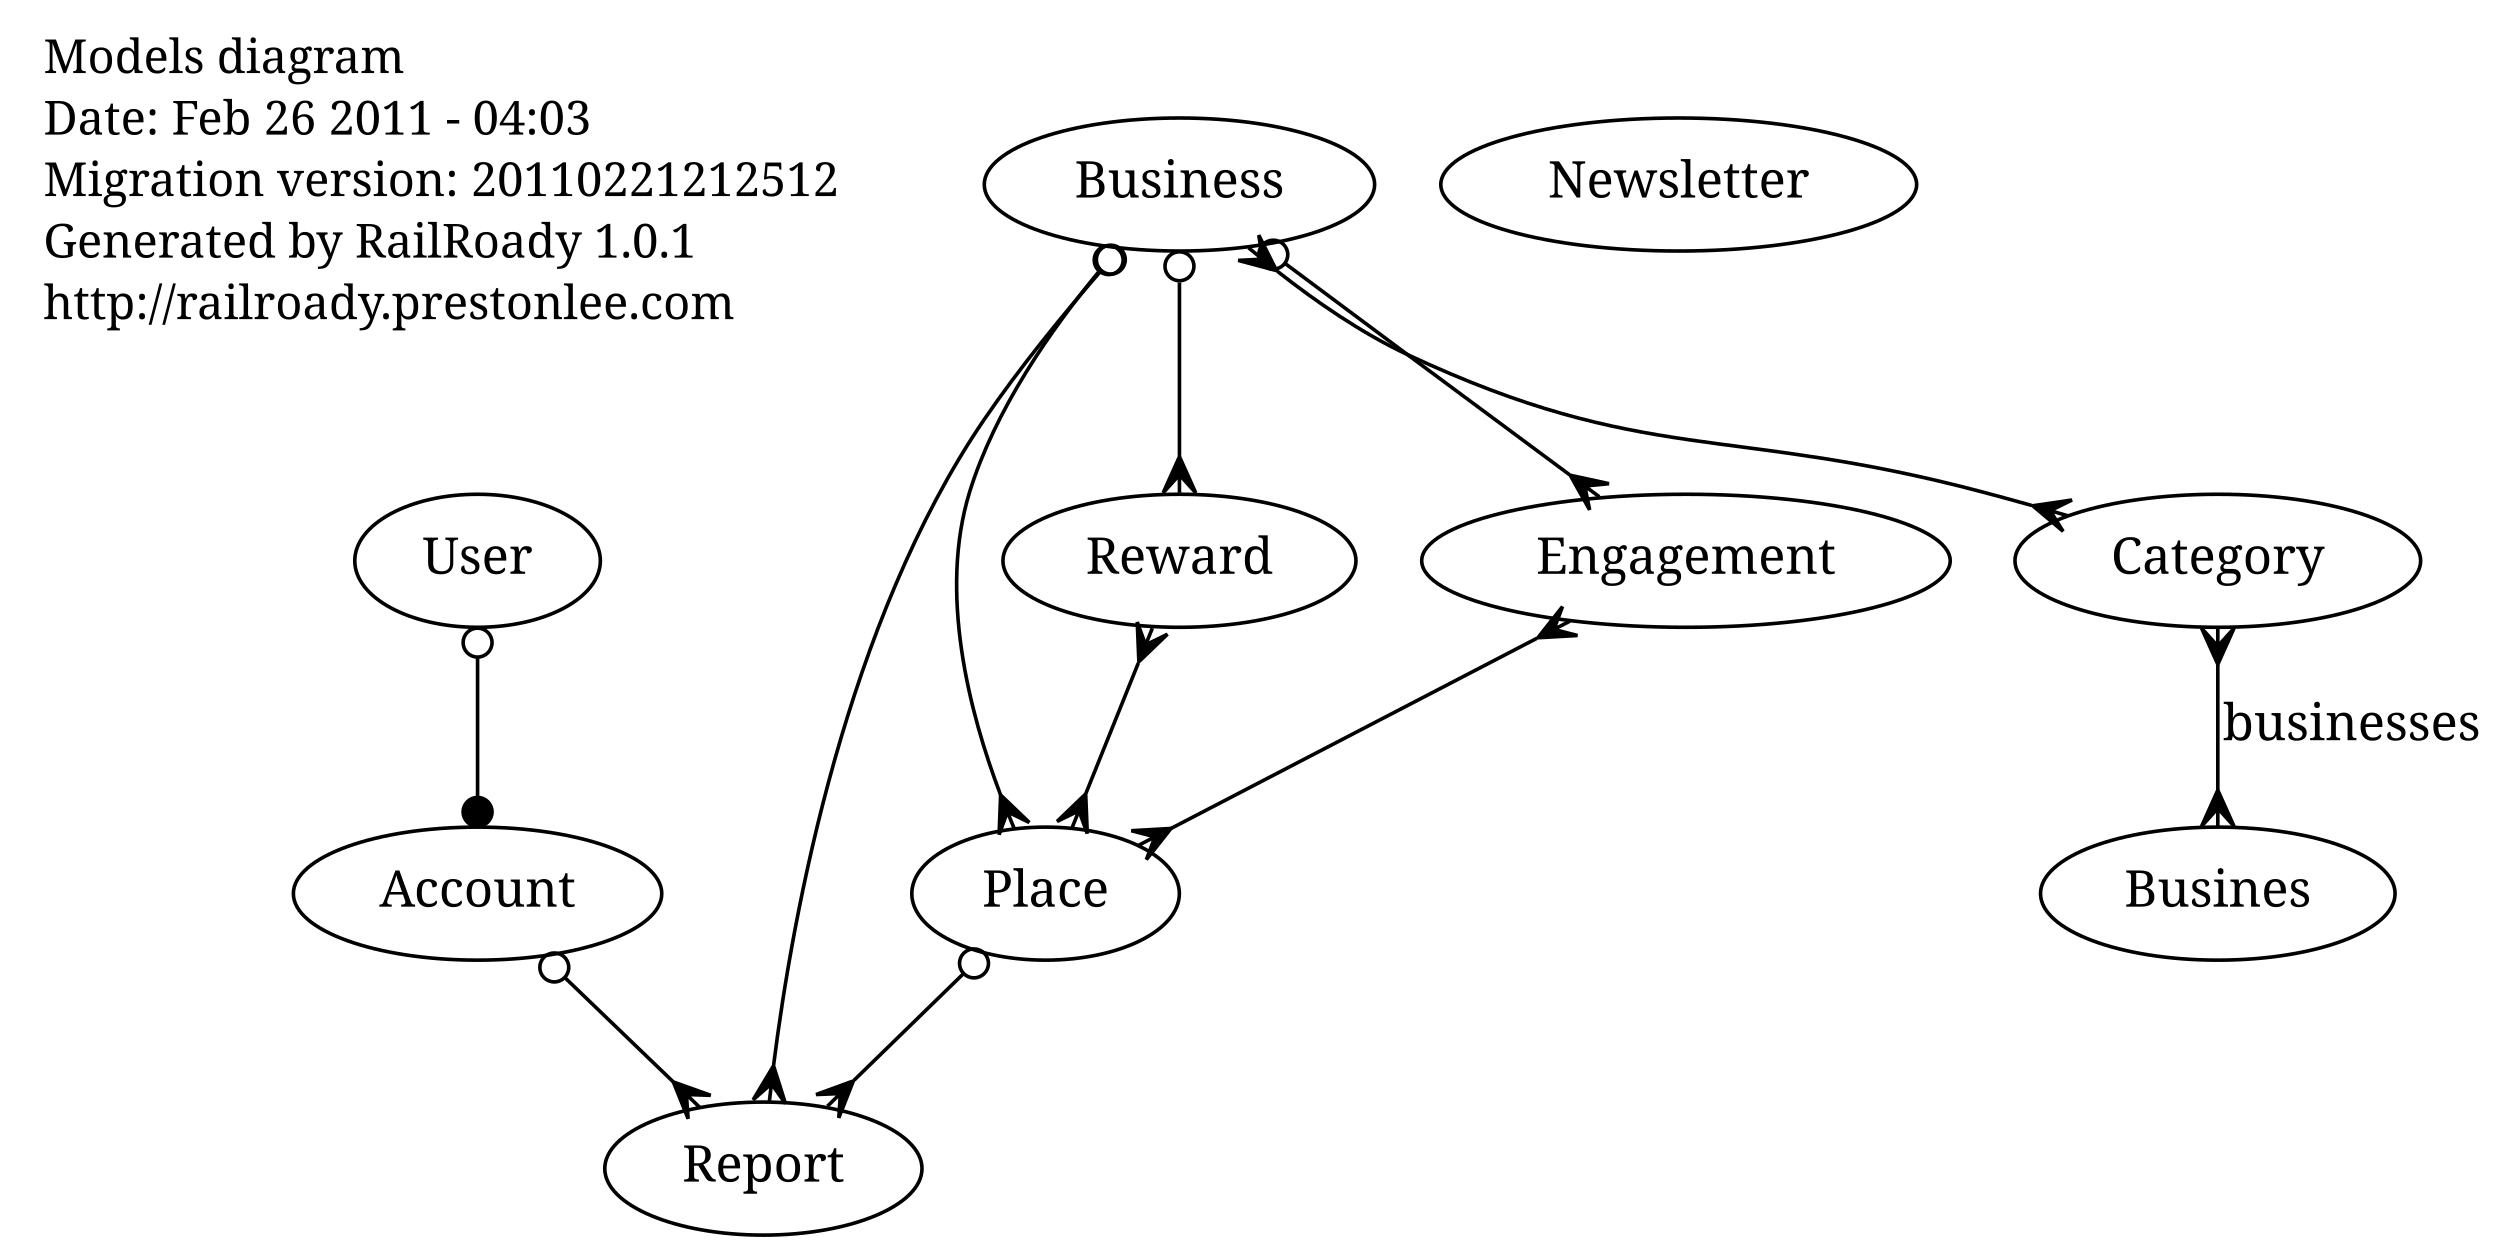
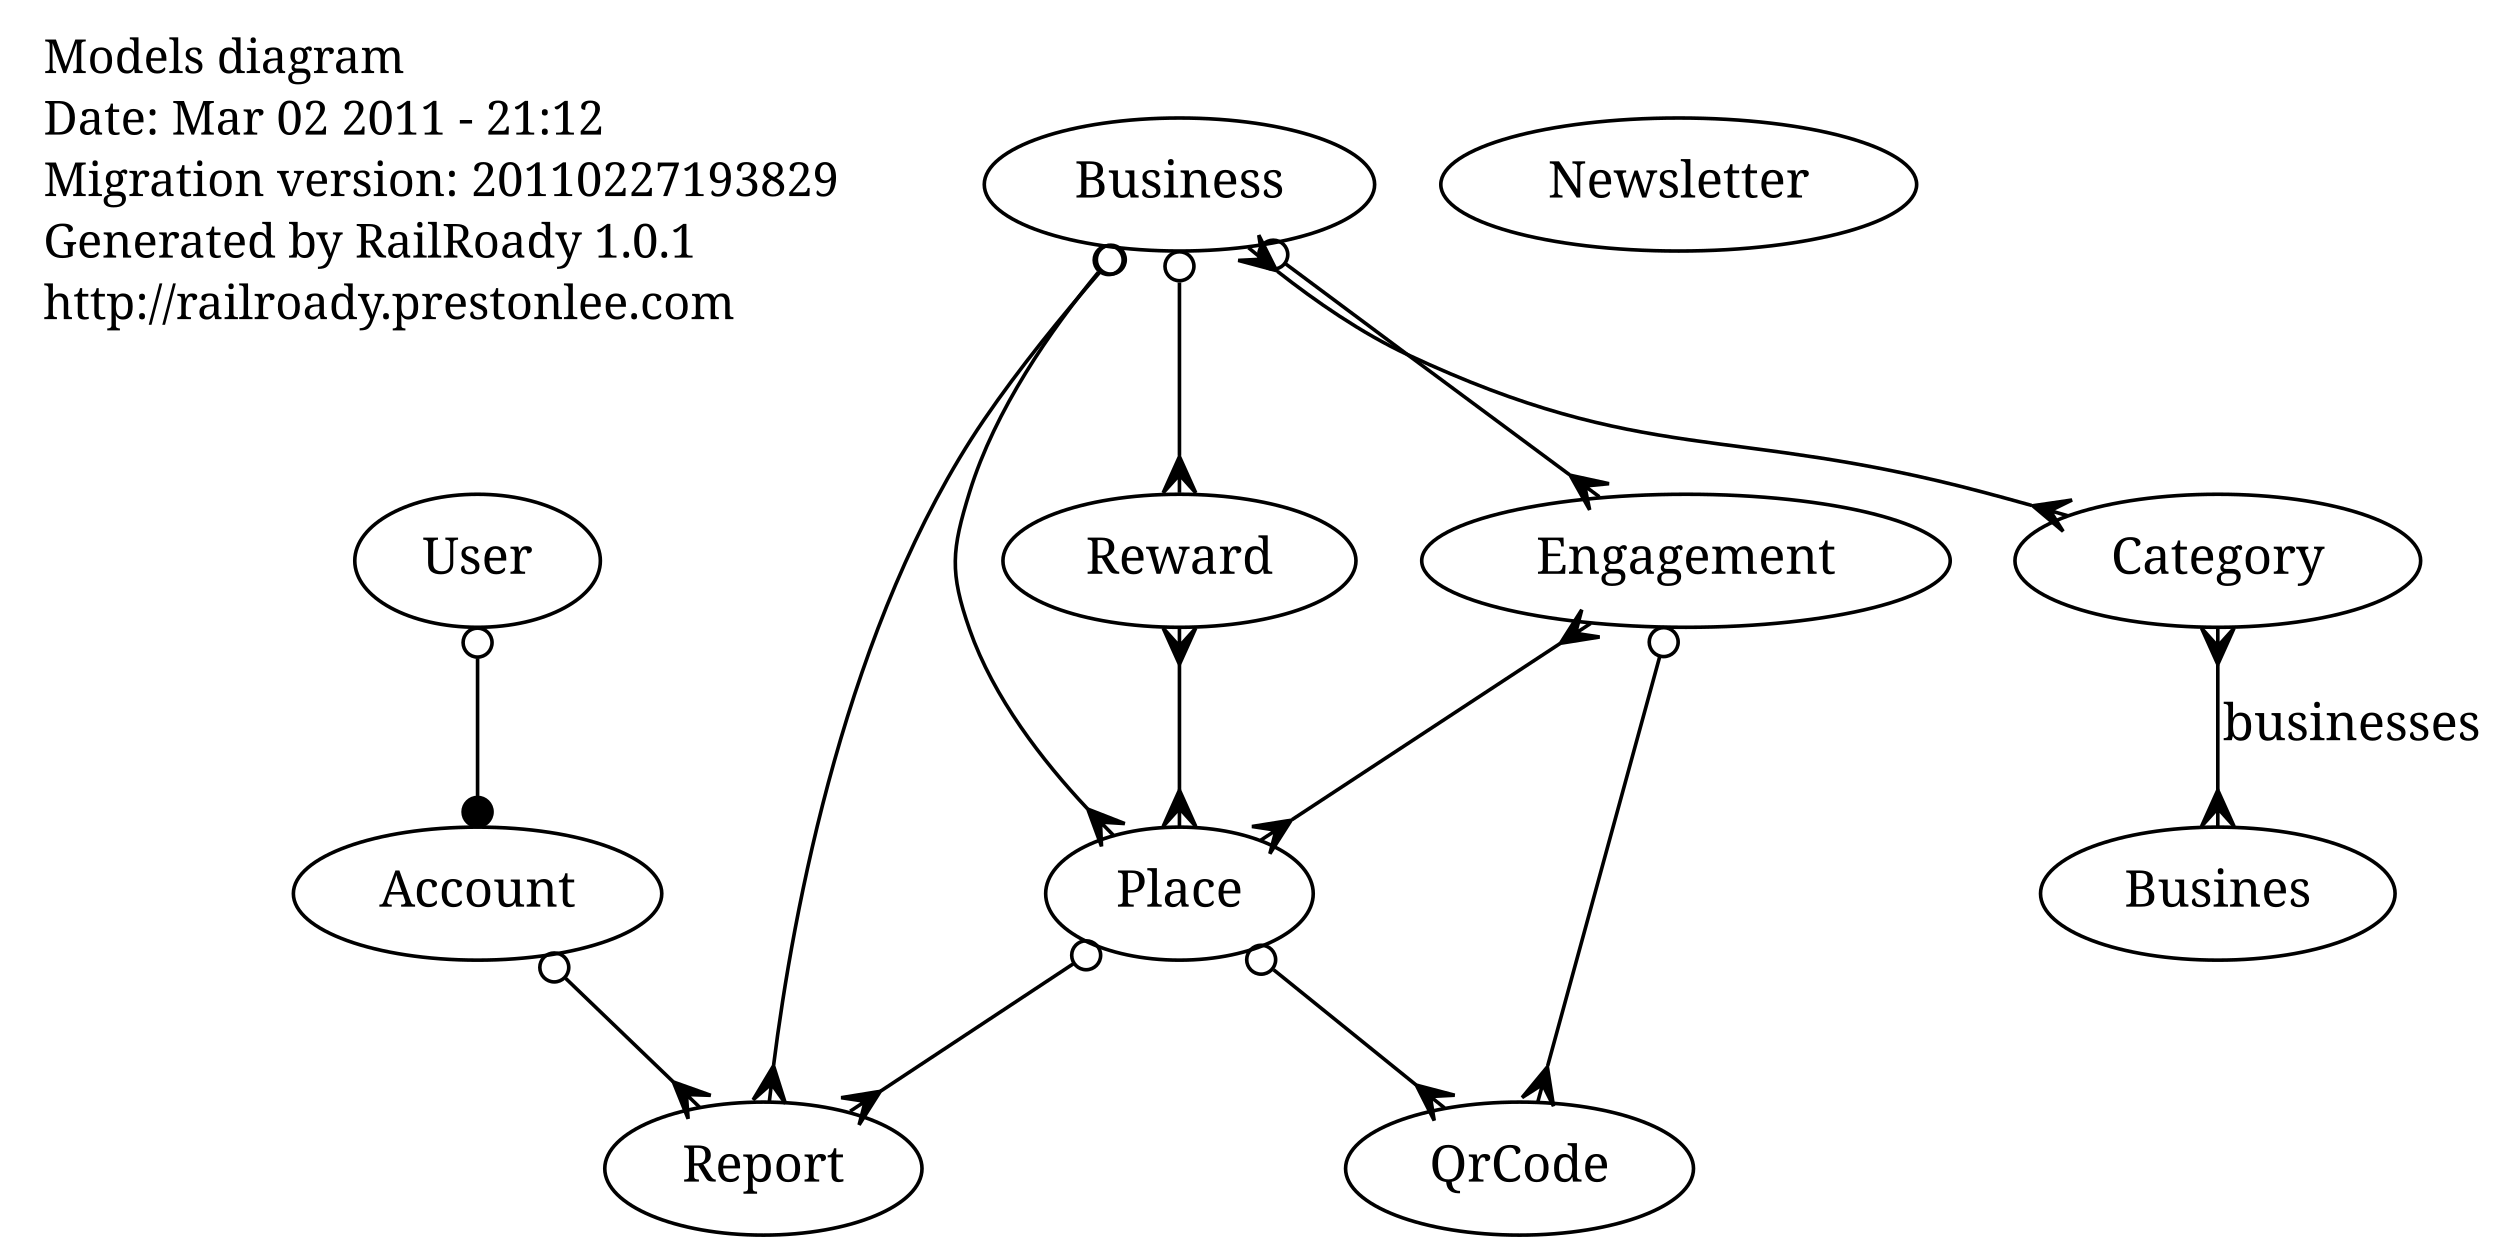
<svg xmlns="http://www.w3.org/2000/svg" width="691pt" height="346pt" viewBox="0.00 0.00 691.00 346.00">
  <g id="graph1" class="graph" transform="scale(1 1) rotate(0) translate(4 342)">
    <polygon fill="white" stroke="white" points="-4,5 -4,-342 688,-342 688,5 -4,5" />
    <g id="node1" class="node">
      <text text-anchor="start" x="8" y="-321.8" font-family="Times Roman,serif" font-size="13.00">Models diagram</text>
-       <text text-anchor="start" x="8" y="-304.8" font-family="Times Roman,serif" font-size="13.00">Date: Feb 26 2011 - 04:03</text>
-       <text text-anchor="start" x="8" y="-287.8" font-family="Times Roman,serif" font-size="13.00">Migration version: 20110221212512</text>
+       <text text-anchor="start" x="8" y="-304.8" font-family="Times Roman,serif" font-size="13.00">Date: Mar 02 2011 - 21:12</text>
+       <text text-anchor="start" x="8" y="-287.8" font-family="Times Roman,serif" font-size="13.00">Migration version: 20110227193829</text>
      <text text-anchor="start" x="8" y="-270.8" font-family="Times Roman,serif" font-size="13.00">Generated by RailRoady 1.0.1</text>
      <text text-anchor="start" x="8" y="-253.8" font-family="Times Roman,serif" font-size="13.00">http://railroady.prestonlee.com</text>
    </g>
    <g id="node2" class="node">
      <ellipse fill="none" stroke="black" cx="207" cy="-19" rx="43.841" ry="18.385" />
      <text text-anchor="middle" x="207" y="-15.4" font-family="Times Roman,serif" font-size="14.00">Report</text>
    </g>
    <g id="node3" class="node">
      <ellipse fill="none" stroke="black" cx="462" cy="-187" rx="73.039" ry="18.385" />
      <text text-anchor="middle" x="462" y="-183.4" font-family="Times Roman,serif" font-size="14.00">Engagement</text>
    </g>
    <g id="node9" class="node">
-       <ellipse fill="none" stroke="black" cx="285" cy="-95" rx="36.977" ry="18.385" />
-       <text text-anchor="middle" x="285" y="-91.4" font-family="Times Roman,serif" font-size="14.00">Place</text>
+       <ellipse fill="none" stroke="black" cx="322" cy="-95" rx="36.977" ry="18.385" />
+       <text text-anchor="middle" x="322" y="-91.4" font-family="Times Roman,serif" font-size="14.00">Place</text>
    </g>
    <g id="edge2" class="edge">
-       <path fill="none" stroke="black" d="M420.736,-165.552C390.072,-149.614 348.705,-128.112 319.726,-113.05" />
-       <polygon fill="black" stroke="black" points="421.074,-165.727 427.871,-174.332 425.51,-168.033 429.947,-170.339 429.947,-170.339 429.947,-170.339 425.51,-168.033 432.022,-166.347 421.074,-165.727 421.074,-165.727" />
-       <polygon fill="black" stroke="black" points="319.655,-113.013 312.858,-104.408 315.219,-110.707 310.782,-108.401 310.782,-108.401 310.782,-108.401 315.219,-110.707 308.707,-112.394 319.655,-113.013 319.655,-113.013" />
+       <path fill="none" stroke="black" d="M427.261,-164.172C404.535,-149.237 375.097,-129.892 353.133,-115.459" />
+       <polygon fill="black" stroke="black" points="427.31,-164.204 433.196,-173.456 431.489,-166.95 435.667,-169.696 435.667,-169.696 435.667,-169.696 431.489,-166.95 438.138,-165.935 427.31,-164.204 427.31,-164.204" />
+       <polygon fill="black" stroke="black" points="352.875,-115.289 346.989,-106.037 348.696,-112.543 344.518,-109.797 344.518,-109.797 344.518,-109.797 348.696,-112.543 342.046,-113.558 352.875,-115.289 352.875,-115.289" />
+     </g>
+     <g id="node11" class="node">
+       <ellipse fill="none" stroke="black" cx="416" cy="-19" rx="48.083" ry="18.385" />
+       <text text-anchor="middle" x="416" y="-15.4" font-family="Times Roman,serif" font-size="14.00">QrCode</text>
+     </g>
+     <g id="edge4" class="edge">
+       <path fill="none" stroke="black" d="M454.782,-160.637C446.346,-129.83 432.442,-79.048 423.774,-47.393" />
+       <ellipse fill="none" stroke="black" cx="455.845" cy="-164.521" rx="4" ry="4" />
+       <polygon fill="black" stroke="black" points="423.692,-47.093 425.392,-36.26 422.372,-42.271 421.051,-37.448 421.051,-37.448 421.051,-37.448 422.372,-42.271 416.711,-38.637 423.692,-47.093 423.692,-47.093" />
    </g>
    <g id="node4" class="node">
      <ellipse fill="none" stroke="black" cx="128" cy="-187" rx="33.941" ry="18.385" />
      <text text-anchor="middle" x="128" y="-183.4" font-family="Times Roman,serif" font-size="14.00">User</text>
    </g>
    <g id="node5" class="node">
      <ellipse fill="none" stroke="black" cx="128" cy="-95" rx="50.912" ry="18.385" />
      <text text-anchor="middle" x="128" y="-91.4" font-family="Times Roman,serif" font-size="14.00">Account</text>
    </g>
-     <g id="edge4" class="edge">
+     <g id="edge6" class="edge">
      <path fill="none" stroke="black" d="M128,-160.029C128,-148.016 128,-133.902 128,-121.898" />
      <ellipse fill="none" stroke="black" cx="128" cy="-164.382" rx="4" ry="4" />
      <ellipse fill="black" stroke="black" cx="128" cy="-117.59" rx="4" ry="4" />
    </g>
-     <g id="edge6" class="edge">
+     <g id="edge8" class="edge">
      <path fill="none" stroke="black" d="M152.343,-71.581C161.771,-62.511 172.557,-52.135 182.043,-43.01" />
      <ellipse fill="none" stroke="black" cx="149.205" cy="-74.6" rx="4" ry="4" />
      <polygon fill="black" stroke="black" points="182.113,-42.941 192.44,-39.252 185.717,-39.475 189.32,-36.009 189.32,-36.009 189.32,-36.009 185.717,-39.475 186.2,-32.766 182.113,-42.941 182.113,-42.941" />
    </g>
    <g id="node6" class="node">
      <ellipse fill="none" stroke="black" cx="322" cy="-187" rx="48.79" ry="18.385" />
      <text text-anchor="middle" x="322" y="-183.4" font-family="Times Roman,serif" font-size="14.00">Reward</text>
    </g>
-     <g id="edge8" class="edge">
-       <path fill="none" stroke="black" d="M310.618,-158.699C306.019,-147.263 300.727,-134.105 296.151,-122.728" />
-       <polygon fill="black" stroke="black" points="310.781,-159.105 310.337,-170.062 312.647,-163.744 314.512,-168.382 314.512,-168.382 314.512,-168.382 312.647,-163.744 318.688,-166.703 310.781,-159.105 310.781,-159.105" />
-       <polygon fill="black" stroke="black" points="296.081,-122.554 296.525,-111.597 294.216,-117.915 292.35,-113.276 292.35,-113.276 292.35,-113.276 294.216,-117.915 288.175,-114.955 296.081,-122.554 296.081,-122.554" />
+     <g id="edge10" class="edge">
+       <path fill="none" stroke="black" d="M322,-158.342C322,-147.283 322,-134.657 322,-123.604" />
+       <polygon fill="black" stroke="black" points="322,-158.382 317.5,-168.382 322,-163.382 322,-168.382 322,-168.382 322,-168.382 322,-163.382 326.5,-168.382 322,-158.382 322,-158.382" />
+       <polygon fill="black" stroke="black" points="322,-123.59 326.5,-113.59 322,-118.59 322,-113.59 322,-113.59 322,-113.59 322,-118.59 317.5,-113.59 322,-123.59 322,-123.59" />
    </g>
    <g id="node7" class="node">
      <ellipse fill="none" stroke="black" cx="609" cy="-187" rx="56.068" ry="18.385" />
      <text text-anchor="middle" x="609" y="-183.4" font-family="Times Roman,serif" font-size="14.00">Category</text>
    </g>
-     <g id="node16" class="node">
+     <g id="node18" class="node">
      <ellipse fill="none" stroke="black" cx="609" cy="-95" rx="48.998" ry="18.385" />
      <text text-anchor="middle" x="609" y="-91.4" font-family="Times Roman,serif" font-size="14.00">Busines</text>
    </g>
-     <g id="edge10" class="edge">
+     <g id="edge12" class="edge">
      <path fill="none" stroke="black" d="M609,-158.342C609,-147.283 609,-134.657 609,-123.604" />
      <polygon fill="black" stroke="black" points="609,-158.382 604.5,-168.382 609,-163.382 609,-168.382 609,-168.382 609,-168.382 609,-163.382 613.5,-168.382 609,-158.382 609,-158.382" />
      <polygon fill="black" stroke="black" points="609,-123.59 613.5,-113.59 609,-118.59 609,-113.59 609,-113.59 609,-113.59 609,-118.59 604.5,-113.59 609,-123.59 609,-123.59" />
      <text text-anchor="middle" x="646" y="-137.4" font-family="Times Roman,serif" font-size="14.00">businesses</text>
    </g>
    <g id="node8" class="node">
      <ellipse fill="none" stroke="black" cx="322" cy="-291" rx="53.948" ry="18.385" />
      <text text-anchor="middle" x="322" y="-287.4" font-family="Times Roman,serif" font-size="14.00">Business</text>
    </g>
-     <g id="edge20" class="edge">
+     <g id="edge22" class="edge">
      <path fill="none" stroke="black" d="M300.15,-266.953C289.832,-255.053 277.687,-240.22 268,-226 229.87,-170.03 215.174,-89.893 209.829,-47.625" />
      <ellipse fill="none" stroke="black" cx="303.028" cy="-270.233" rx="4" ry="4" />
      <polygon fill="black" stroke="black" points="209.805,-47.42 213.106,-36.962 209.221,-42.454 208.637,-37.488 208.637,-37.488 208.637,-37.488 209.221,-42.454 204.167,-38.014 209.805,-47.42 209.805,-47.42" />
    </g>
-     <g id="edge14" class="edge">
+     <g id="edge16" class="edge">
      <path fill="none" stroke="black" d="M351.143,-269.223C361.791,-261.276 373.934,-252.223 385,-244 399.703,-233.073 416.008,-220.998 429.814,-210.785" />
      <ellipse fill="none" stroke="black" cx="347.935" cy="-271.618" rx="4" ry="4" />
      <polygon fill="black" stroke="black" points="430.011,-210.639 440.727,-208.311 434.031,-207.666 438.051,-204.693 438.051,-204.693 438.051,-204.693 434.031,-207.666 435.375,-201.075 430.011,-210.639 430.011,-210.639" />
    </g>
-     <g id="edge16" class="edge">
+     <g id="edge18" class="edge">
      <path fill="none" stroke="black" d="M322,-263.926C322,-249.224 322,-231.041 322,-216.044" />
      <ellipse fill="none" stroke="black" cx="322" cy="-268.407" rx="4" ry="4" />
      <polygon fill="black" stroke="black" points="322,-215.783 326.5,-205.783 322,-210.783 322,-205.783 322,-205.783 322,-205.783 322,-210.783 317.5,-205.783 322,-215.783 322,-215.783" />
    </g>
-     <g id="edge18" class="edge">
+     <g id="edge20" class="edge">
      <path fill="none" stroke="black" d="M349.101,-266.985C359.689,-258.659 372.322,-249.934 385,-244 450.805,-213.199 473.776,-224.643 544,-206 548.402,-204.832 552.959,-203.582 557.525,-202.302" />
      <polygon fill="black" stroke="black" points="348.838,-267.199 338.243,-270.028 344.962,-270.358 341.085,-273.516 341.085,-273.516 341.085,-273.516 344.962,-270.358 343.928,-277.005 348.838,-267.199 348.838,-267.199" />
      <polygon fill="black" stroke="black" points="557.857,-202.207 568.707,-203.8 562.666,-200.84 567.476,-199.472 567.476,-199.472 567.476,-199.472 562.666,-200.84 566.245,-195.144 557.857,-202.207 557.857,-202.207" />
    </g>
-     <g id="edge12" class="edge">
-       <path fill="none" stroke="black" d="M299.552,-266.712C286.389,-250.759 271.008,-228.704 264,-206 255.384,-178.085 263.904,-145.075 272.536,-122.35" />
+     <g id="edge14" class="edge">
+       <path fill="none" stroke="black" d="M299.552,-266.712C286.389,-250.759 271.008,-228.704 264,-206 259.019,-189.862 258.436,-183.946 264,-168 270.553,-149.219 284.178,-131.649 296.577,-118.453" />
      <ellipse fill="none" stroke="black" cx="302.437" cy="-270.111" rx="4" ry="4" />
-       <polygon fill="black" stroke="black" points="272.573,-122.258 280.493,-114.673 274.447,-117.622 276.32,-112.987 276.32,-112.987 276.32,-112.987 274.447,-117.622 272.148,-111.3 272.573,-122.258 272.573,-122.258" />
+       <polygon fill="black" stroke="black" points="296.673,-118.356 306.887,-114.364 300.173,-114.785 303.673,-111.214 303.673,-111.214 303.673,-111.214 300.173,-114.785 300.459,-108.064 296.673,-118.356 296.673,-118.356" />
    </g>
-     <g id="edge22" class="edge">
-       <path fill="none" stroke="black" d="M262.086,-72.673C252.667,-63.496 241.731,-52.84 232.097,-43.454" />
-       <ellipse fill="none" stroke="black" cx="265.21" cy="-75.718" rx="4" ry="4" />
-       <polygon fill="black" stroke="black" points="231.866,-43.229 227.844,-33.027 228.285,-39.739 224.704,-36.25 224.704,-36.25 224.704,-36.25 228.285,-39.739 221.564,-39.473 231.866,-43.229 231.866,-43.229" />
+     <g id="edge24" class="edge">
+       <path fill="none" stroke="black" d="M292.779,-75.689C276.487,-64.922 256.161,-51.489 239.385,-40.402" />
+       <ellipse fill="none" stroke="black" cx="296.217" cy="-77.961" rx="4" ry="4" />
+       <polygon fill="black" stroke="black" points="239.318,-40.358 233.457,-31.09 235.147,-37.601 230.975,-34.845 230.975,-34.845 230.975,-34.845 235.147,-37.601 228.494,-38.599 239.318,-40.358 239.318,-40.358" />
+     </g>
+     <g id="edge26" class="edge">
+       <path fill="none" stroke="black" d="M348.039,-73.947C360.251,-64.074 374.836,-52.282 387.359,-42.157" />
+       <ellipse fill="none" stroke="black" cx="344.587" cy="-76.738" rx="4" ry="4" />
+       <polygon fill="black" stroke="black" points="387.468,-42.069 398.073,-39.281 391.356,-38.925 395.244,-35.781 395.244,-35.781 395.244,-35.781 391.356,-38.925 392.415,-32.282 387.468,-42.069 387.468,-42.069" />
    </g>
    <g id="node10" class="node">
      <ellipse fill="none" stroke="black" cx="460" cy="-291" rx="65.761" ry="18.385" />
      <text text-anchor="middle" x="460" y="-287.4" font-family="Times Roman,serif" font-size="14.00">Newsletter</text>
    </g>
  </g>
</svg>
